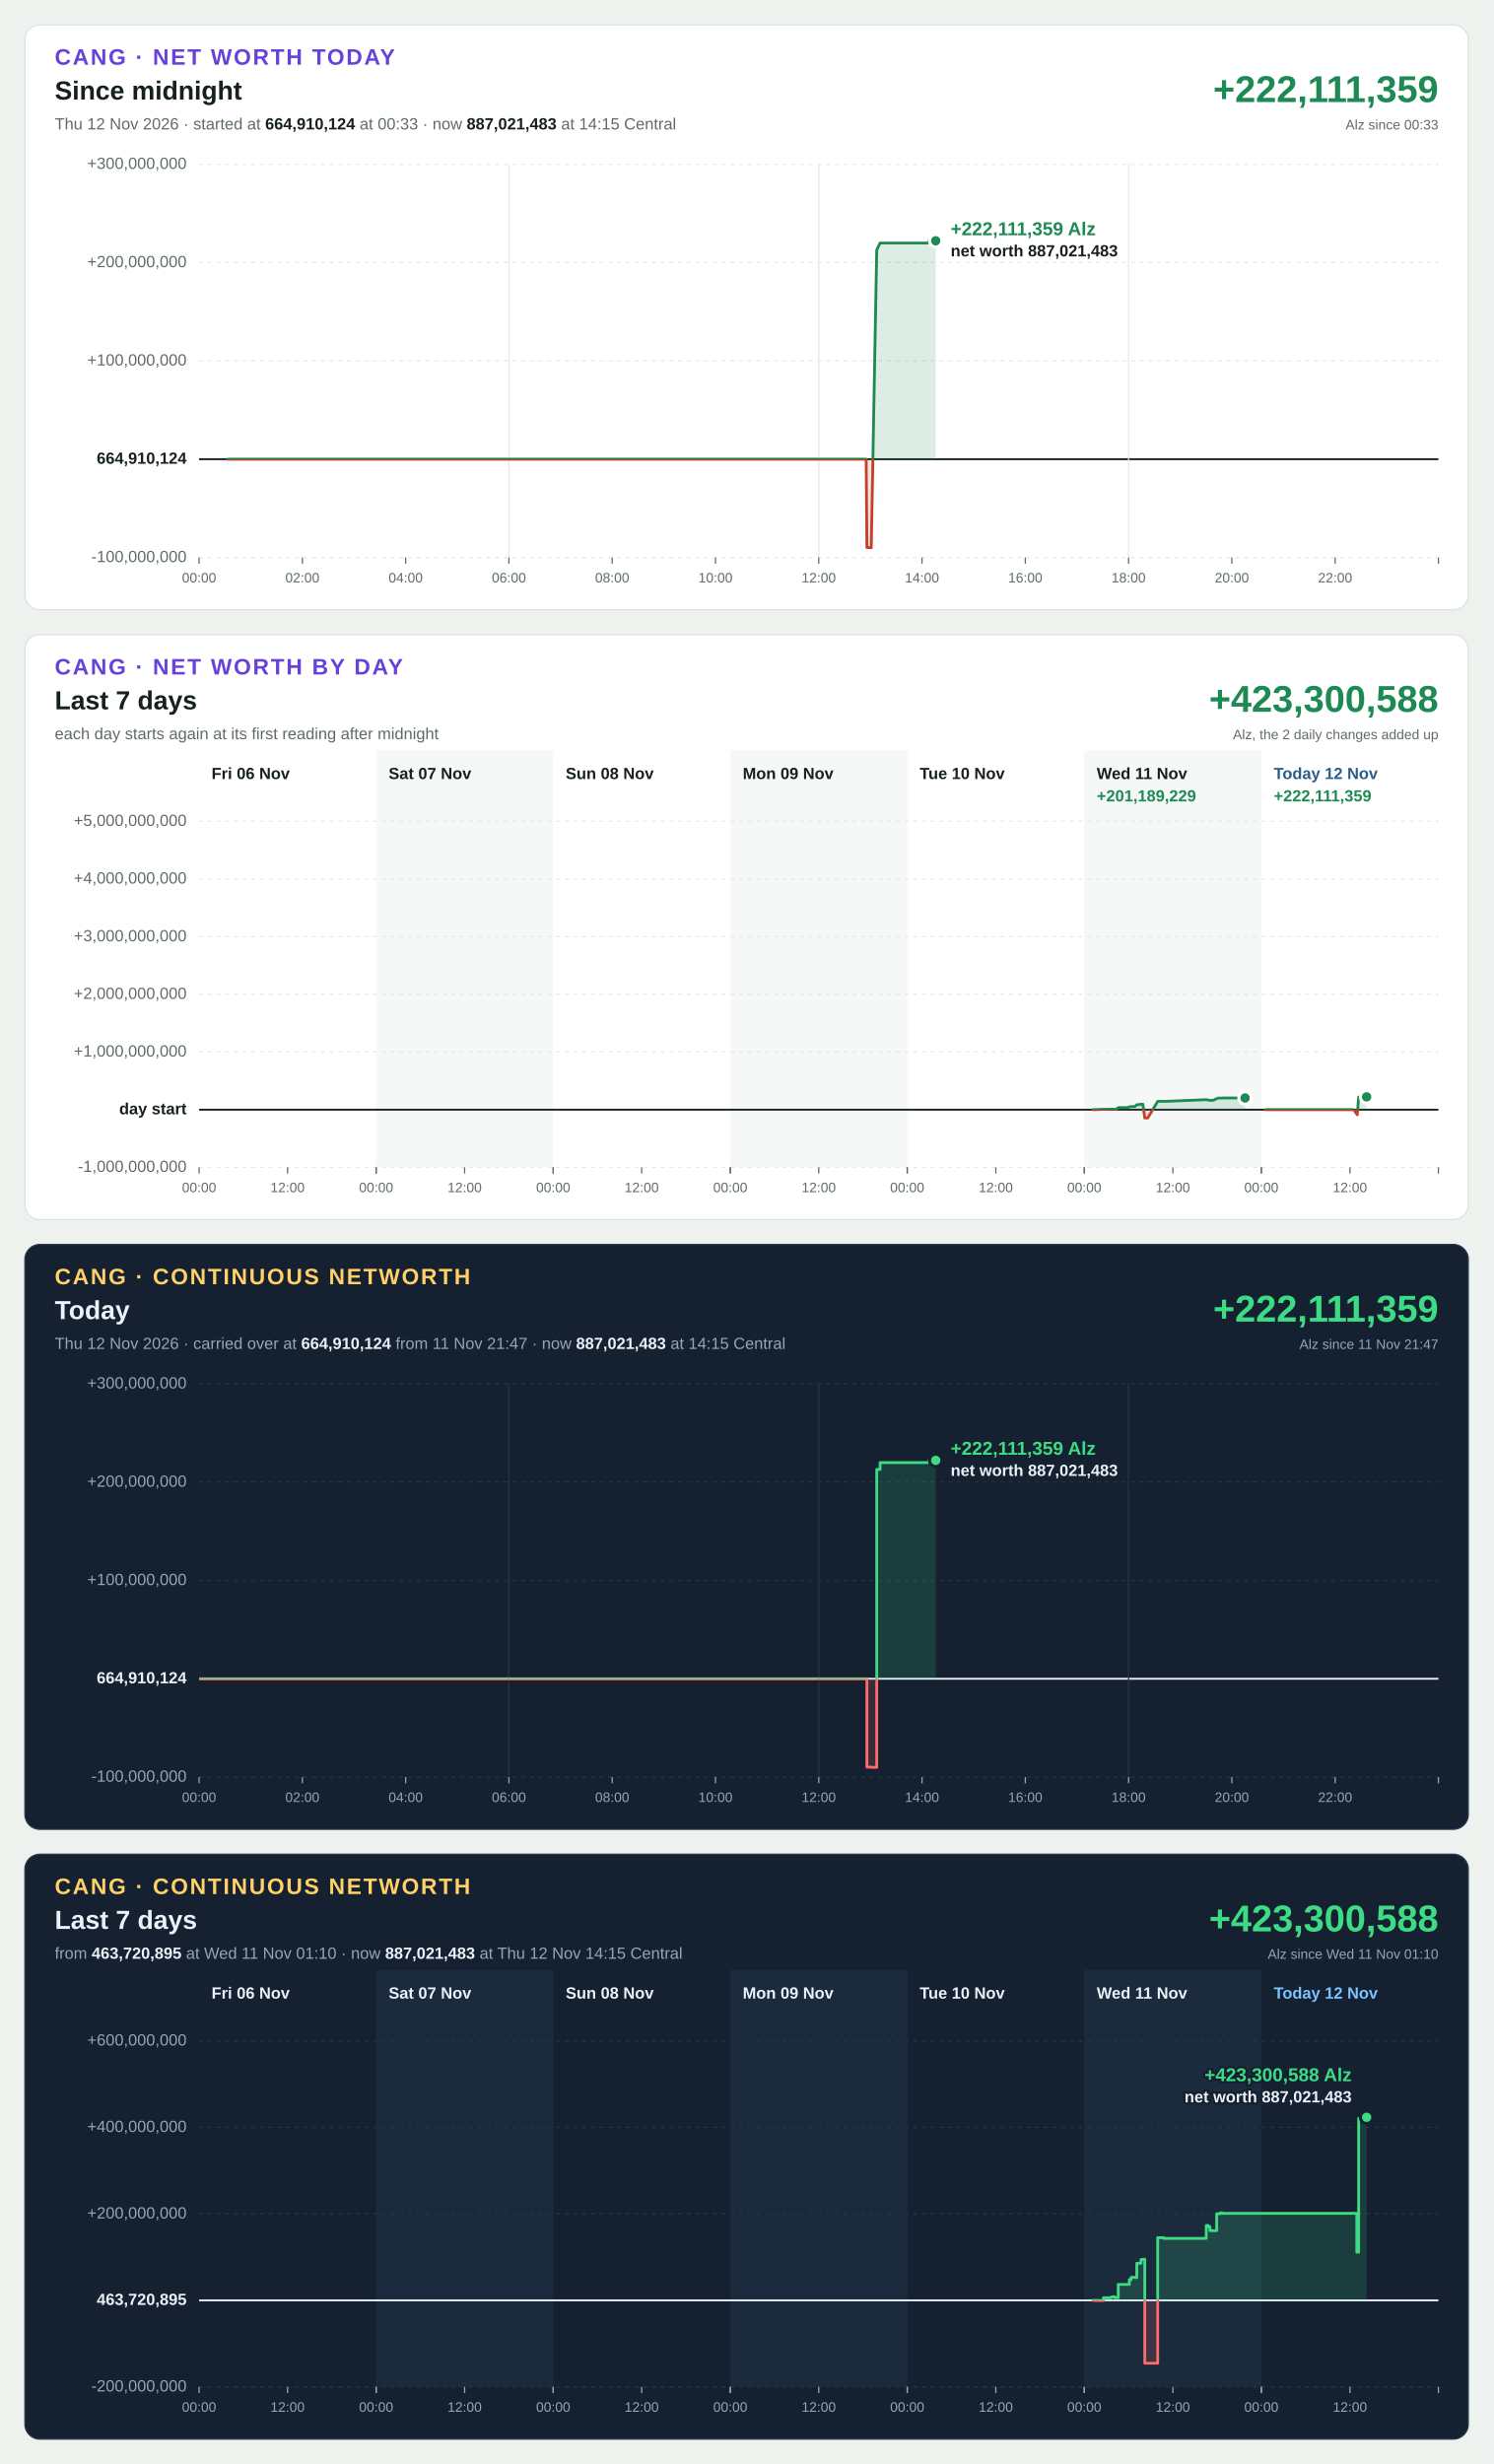
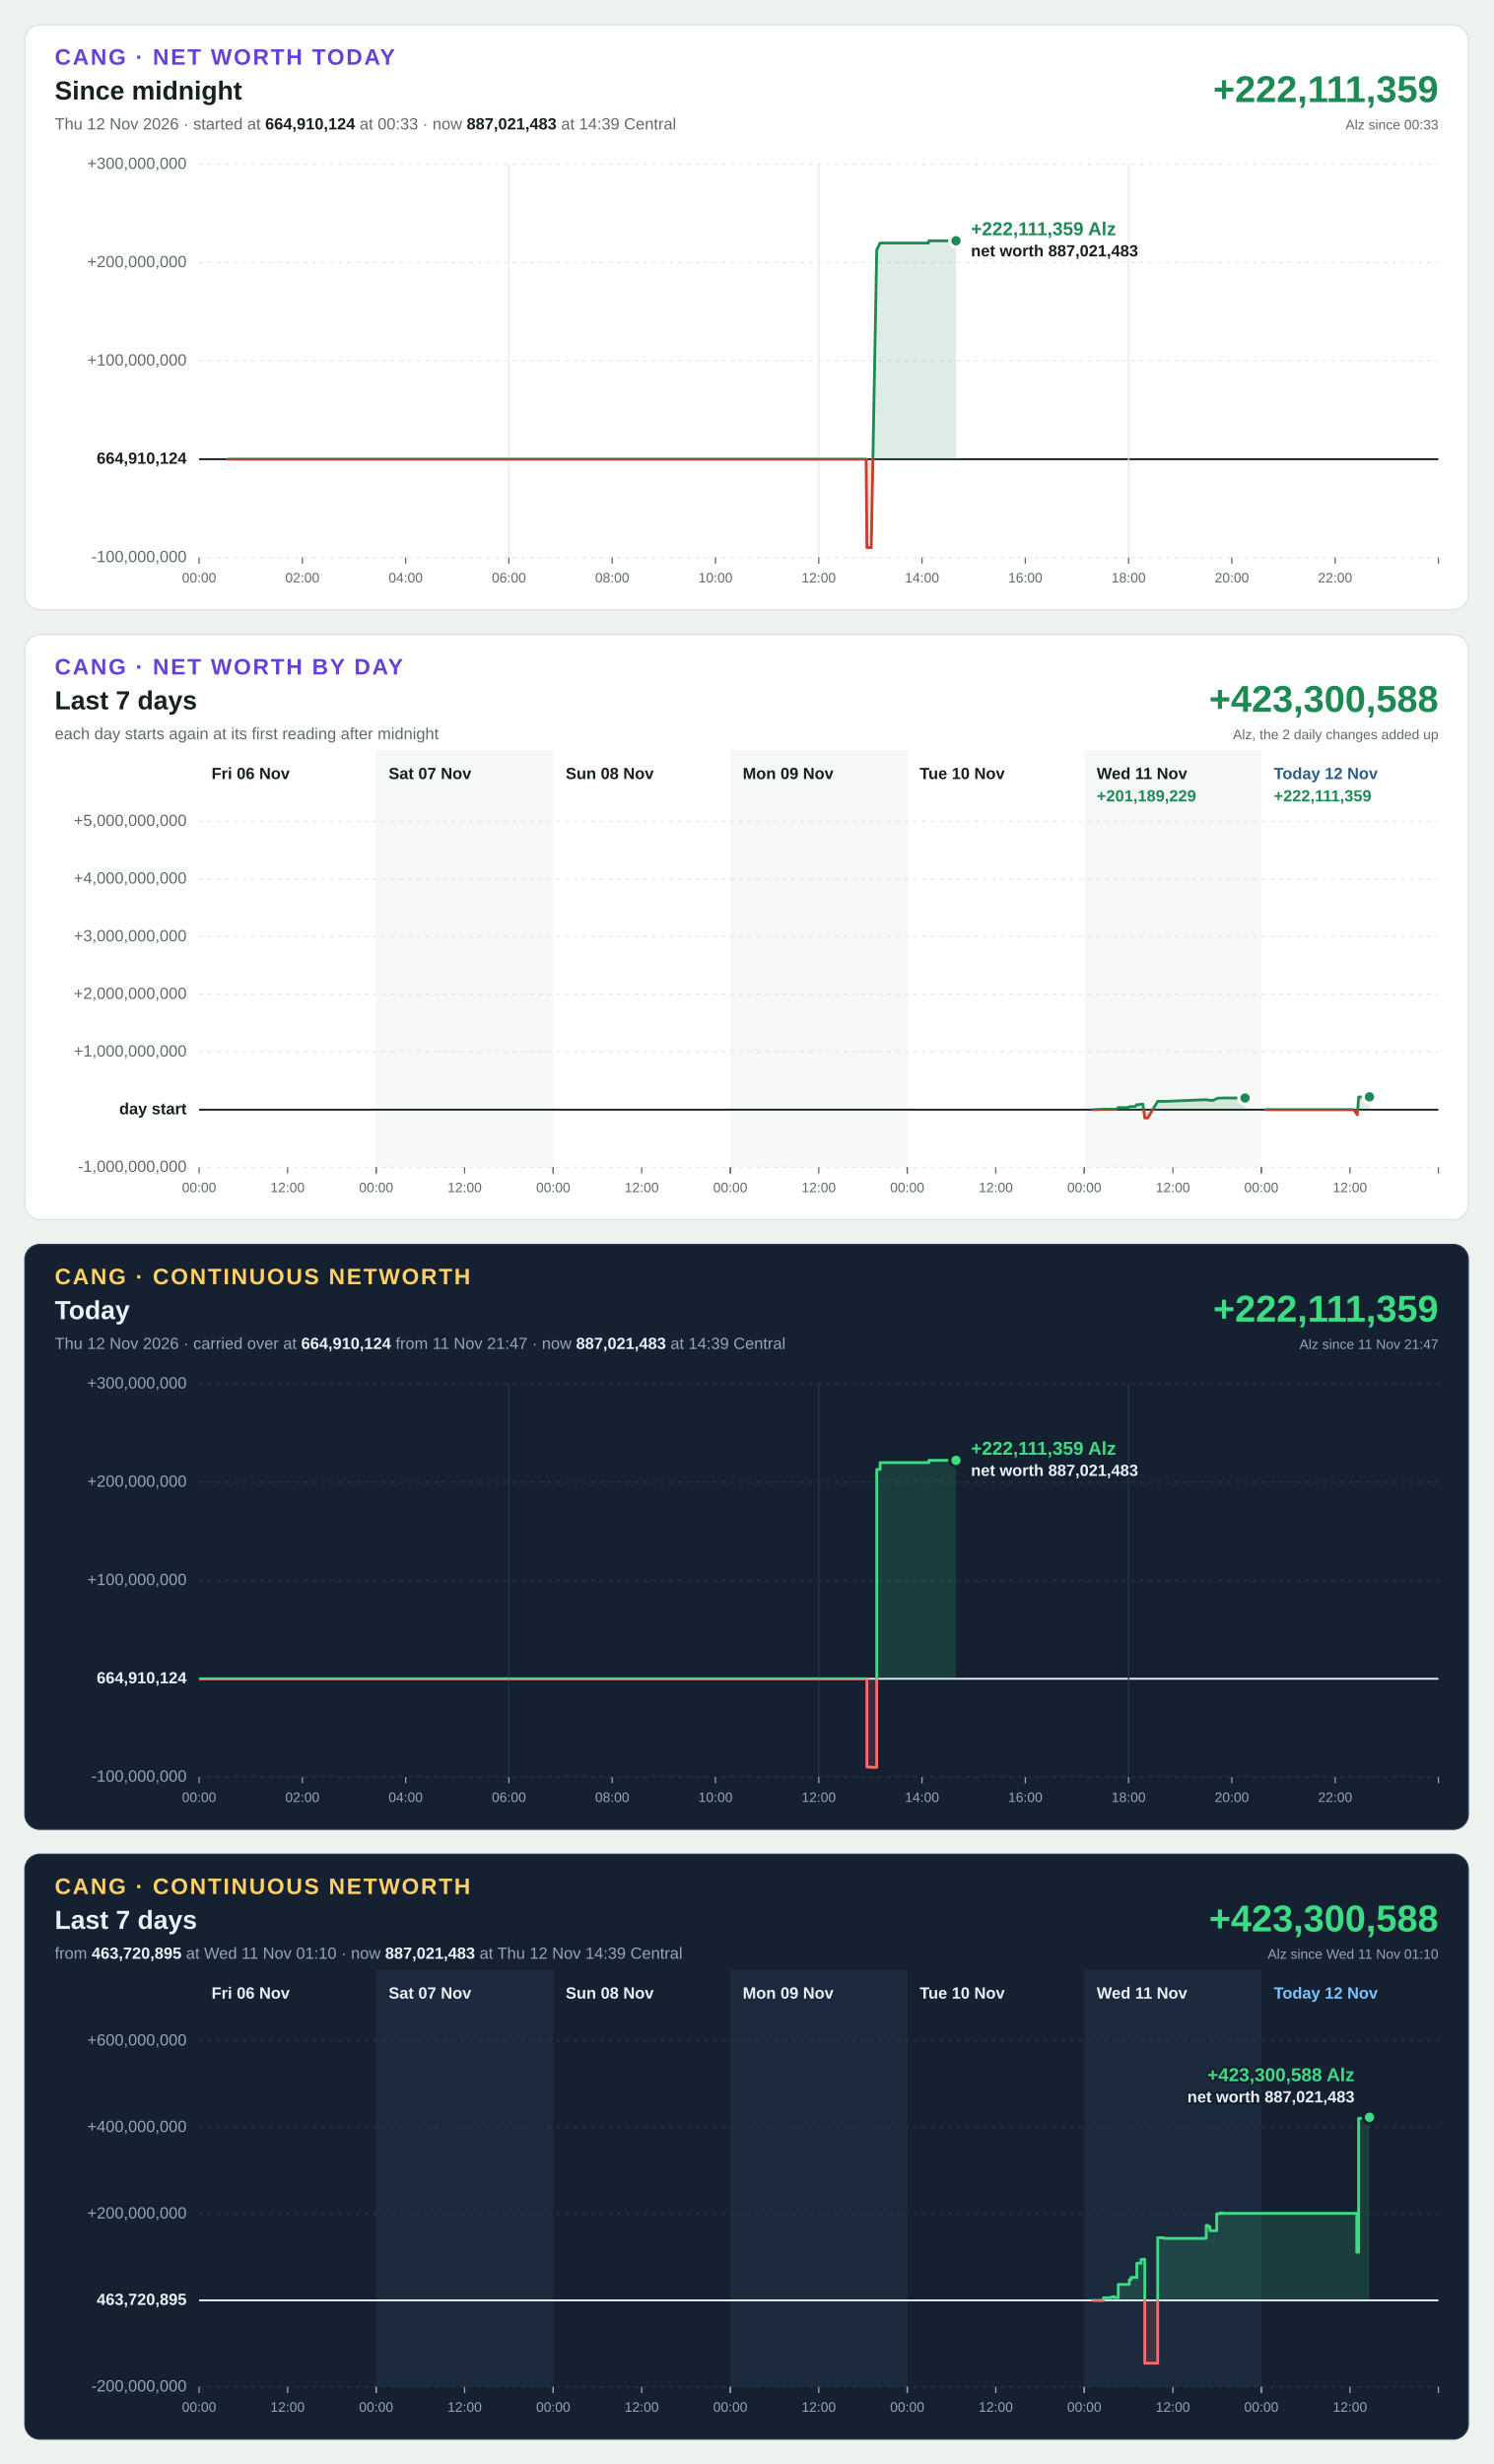
<svg xmlns="http://www.w3.org/2000/svg" width="1200" height="1980" viewBox="0 0 1200 1980" font-family="Segoe UI, Helvetica Neue, Arial, sans-serif" font-size="13" style="font-variant-numeric: tabular-nums">
  <rect width="1200" height="1980" fill="#eef2ef" />
  <g transform="translate(20,20)">
    <rect width="1160" height="470" rx="12" fill="#ffffff" stroke="#dbe3de" />
    <text x="24" y="32" font-size="18" font-weight="700" letter-spacing="1.4" fill="#6741d9">CANG · NET WORTH TODAY</text>
    <text x="24" y="60" font-size="21" font-weight="700" fill="#16211b">Since midnight</text>
-     <text x="24" y="84" fill="#5f6b65">Thu 12 Nov 2026 · started at <tspan font-weight="700" fill="#16211b">664,910,124</tspan> at 00:33 · now <tspan font-weight="700" fill="#16211b">887,021,483</tspan> at 14:15 Central</text>
+     <text x="24" y="84" fill="#5f6b65">Thu 12 Nov 2026 · started at <tspan font-weight="700" fill="#16211b">664,910,124</tspan> at 00:33 · now <tspan font-weight="700" fill="#16211b">887,021,483</tspan> at 14:39 Central</text>
    <text x="1136" y="62" font-size="30" font-weight="700" text-anchor="end" fill="#1d8a53">+222,111,359</text>
    <text x="1136" y="84" font-size="11" text-anchor="end" fill="#5f6b65">Alz since 00:33</text>
    <line x1="140" x2="1136" y1="428.0" y2="428.0" stroke="#e3e9e5" stroke-width="1" stroke-dasharray="3 4" />
    <text x="130" y="428.0" text-anchor="end" dominant-baseline="middle" font-weight="400" fill="#5f6b65">-100,000,000</text>
    <line x1="140" x2="1136" y1="349.0" y2="349.0" stroke="#16211b" stroke-width="1.5" />
    <text x="130" y="349.0" text-anchor="end" dominant-baseline="middle" font-weight="700" fill="#16211b">664,910,124</text>
    <line x1="140" x2="1136" y1="270.0" y2="270.0" stroke="#e3e9e5" stroke-width="1" stroke-dasharray="3 4" />
    <text x="130" y="270.0" text-anchor="end" dominant-baseline="middle" font-weight="400" fill="#5f6b65">+100,000,000</text>
    <line x1="140" x2="1136" y1="191.0" y2="191.0" stroke="#e3e9e5" stroke-width="1" stroke-dasharray="3 4" />
    <text x="130" y="191.0" text-anchor="end" dominant-baseline="middle" font-weight="400" fill="#5f6b65">+200,000,000</text>
    <line x1="140" x2="1136" y1="112.0" y2="112.0" stroke="#e3e9e5" stroke-width="1" stroke-dasharray="3 4" />
    <text x="130" y="112.0" text-anchor="end" dominant-baseline="middle" font-weight="400" fill="#5f6b65">+300,000,000</text>
    <line x1="140.0" x2="140.0" y1="428" y2="433" stroke="#5f6b65" stroke-width="1" />
    <text x="140.0" y="448" font-size="11" text-anchor="middle" fill="#5f6b65">00:00</text>
    <line x1="223.0" x2="223.0" y1="428" y2="433" stroke="#5f6b65" stroke-width="1" />
    <text x="223.0" y="448" font-size="11" text-anchor="middle" fill="#5f6b65">02:00</text>
    <line x1="306.0" x2="306.0" y1="428" y2="433" stroke="#5f6b65" stroke-width="1" />
    <text x="306.0" y="448" font-size="11" text-anchor="middle" fill="#5f6b65">04:00</text>
    <line x1="389.0" x2="389.0" y1="112" y2="428" stroke="#e3e9e5" stroke-width="1" />
    <line x1="389.0" x2="389.0" y1="428" y2="433" stroke="#5f6b65" stroke-width="1" />
    <text x="389.0" y="448" font-size="11" text-anchor="middle" fill="#5f6b65">06:00</text>
    <line x1="472.0" x2="472.0" y1="428" y2="433" stroke="#5f6b65" stroke-width="1" />
    <text x="472.0" y="448" font-size="11" text-anchor="middle" fill="#5f6b65">08:00</text>
    <line x1="555.0" x2="555.0" y1="428" y2="433" stroke="#5f6b65" stroke-width="1" />
    <text x="555.0" y="448" font-size="11" text-anchor="middle" fill="#5f6b65">10:00</text>
    <line x1="638.0" x2="638.0" y1="112" y2="428" stroke="#e3e9e5" stroke-width="1" />
    <line x1="638.0" x2="638.0" y1="428" y2="433" stroke="#5f6b65" stroke-width="1" />
    <text x="638.0" y="448" font-size="11" text-anchor="middle" fill="#5f6b65">12:00</text>
    <line x1="721.0" x2="721.0" y1="428" y2="433" stroke="#5f6b65" stroke-width="1" />
    <text x="721.0" y="448" font-size="11" text-anchor="middle" fill="#5f6b65">14:00</text>
    <line x1="804.0" x2="804.0" y1="428" y2="433" stroke="#5f6b65" stroke-width="1" />
    <text x="804.0" y="448" font-size="11" text-anchor="middle" fill="#5f6b65">16:00</text>
    <line x1="887.0" x2="887.0" y1="112" y2="428" stroke="#e3e9e5" stroke-width="1" />
    <line x1="887.0" x2="887.0" y1="428" y2="433" stroke="#5f6b65" stroke-width="1" />
    <text x="887.0" y="448" font-size="11" text-anchor="middle" fill="#5f6b65">18:00</text>
    <line x1="970.0" x2="970.0" y1="428" y2="433" stroke="#5f6b65" stroke-width="1" />
    <text x="970.0" y="448" font-size="11" text-anchor="middle" fill="#5f6b65">20:00</text>
    <line x1="1053.0" x2="1053.0" y1="428" y2="433" stroke="#5f6b65" stroke-width="1" />
    <text x="1053.0" y="448" font-size="11" text-anchor="middle" fill="#5f6b65">22:00</text>
    <line x1="1136.0" x2="1136.0" y1="428" y2="433" stroke="#5f6b65" stroke-width="1" />
    <defs>
-       <path id="shape-today" d="M163.1 349.0L163.1 349.0L163.7 349.0L187.1 349.0L187.4 349.0L195.3 349.0L508.9 349.0L509.2 349.0L572.1 349.0L572.4 349.0L588.5 349.0L588.8 349.0L613.0 349.0L629.7 349.0L630.0 349.0L658.8 349.0L659.1 349.0L676.1 349.0L676.7 420.0L679.9 420.0L680.2 420.2L684.6 180.8L687.3 175.3L702.6 175.3L705.1 175.3L707.6 175.3L726.2 175.3L726.5 173.5L729.2 173.5L732.0 173.5L732.0 349.0Z" />
-       <path id="line-today" d="M163.1 349.0L163.7 349.0L187.1 349.0L187.4 349.0L195.3 349.0L508.9 349.0L509.2 349.0L572.1 349.0L572.4 349.0L588.5 349.0L588.8 349.0L613.0 349.0L629.7 349.0L630.0 349.0L658.8 349.0L659.1 349.0L676.1 349.0L676.7 420.0L679.9 420.0L680.2 420.2L684.6 180.8L687.3 175.3L702.6 175.3L705.1 175.3L707.6 175.3L726.2 175.3L726.5 173.5L729.2 173.5L732.0 173.5" />
+       <path id="shape-today" d="M163.1 349.0L163.1 349.0L163.7 349.0L187.1 349.0L187.4 349.0L195.3 349.0L508.9 349.0L509.2 349.0L572.1 349.0L572.4 349.0L588.5 349.0L588.8 349.0L613.0 349.0L629.7 349.0L630.0 349.0L658.8 349.0L659.1 349.0L676.1 349.0L676.7 420.0L679.9 420.0L680.2 420.2L684.6 180.8L687.3 175.3L702.6 175.3L705.1 175.3L707.6 175.3L726.2 175.3L726.5 173.5L729.2 173.5L732.0 173.5L748.3 173.5L748.3 349.0Z" />
+       <path id="line-today" d="M163.1 349.0L163.7 349.0L187.1 349.0L187.4 349.0L195.3 349.0L508.9 349.0L509.2 349.0L572.1 349.0L572.4 349.0L588.5 349.0L588.8 349.0L613.0 349.0L629.7 349.0L630.0 349.0L658.8 349.0L659.1 349.0L676.1 349.0L676.7 420.0L679.9 420.0L680.2 420.2L684.6 180.8L687.3 175.3L702.6 175.3L705.1 175.3L707.6 175.3L726.2 175.3L726.5 173.5L729.2 173.5L732.0 173.5L748.3 173.5" />
      <clipPath id="up-today">
        <rect x="140" y="112" width="996" height="237.0" />
      </clipPath>
      <clipPath id="down-today">
        <rect x="140" y="349.0" width="996" height="79.0" />
      </clipPath>
    </defs>
    <use href="#shape-today" fill="#1d8a53" fill-opacity="0.15" clip-path="url(#up-today)" />
    <use href="#line-today" fill="none" stroke="#1d8a53" stroke-width="2.25" stroke-linejoin="round" stroke-linecap="round" clip-path="url(#up-today)" />
    <use href="#shape-today" fill="#c4402b" fill-opacity="0.15" clip-path="url(#down-today)" />
    <use href="#line-today" fill="none" stroke="#c4402b" stroke-width="2.25" stroke-linejoin="round" stroke-linecap="round" clip-path="url(#down-today)" />
-     <circle cx="732.0" cy="173.5" r="5" fill="#1d8a53" stroke="#ffffff" stroke-width="2.5" />
-     <text x="744.0" y="169.0" text-anchor="start" font-size="15" font-weight="700" fill="#1d8a53" stroke="#ffffff" stroke-width="4" stroke-linejoin="round" paint-order="stroke">+222,111,359 Alz</text>
-     <text x="744.0" y="186.0" text-anchor="start" font-size="13" font-weight="600" fill="#16211b" stroke="#ffffff" stroke-width="4" stroke-linejoin="round" paint-order="stroke">net worth 887,021,483</text>
+     <circle cx="748.3" cy="173.5" r="5" fill="#1d8a53" stroke="#ffffff" stroke-width="2.5" />
+     <text x="760.3" y="169.0" text-anchor="start" font-size="15" font-weight="700" fill="#1d8a53" stroke="#ffffff" stroke-width="4" stroke-linejoin="round" paint-order="stroke">+222,111,359 Alz</text>
+     <text x="760.3" y="186.0" text-anchor="start" font-size="13" font-weight="600" fill="#16211b" stroke="#ffffff" stroke-width="4" stroke-linejoin="round" paint-order="stroke">net worth 887,021,483</text>
  </g>
  <g transform="translate(20,510)">
    <rect width="1160" height="470" rx="12" fill="#ffffff" stroke="#dbe3de" />
    <text x="24" y="32" font-size="18" font-weight="700" letter-spacing="1.4" fill="#6741d9">CANG · NET WORTH BY DAY</text>
    <text x="24" y="60" font-size="21" font-weight="700" fill="#16211b">Last 7 days</text>
    <text x="24" y="84" fill="#5f6b65">each day starts again at its first reading after midnight</text>
    <text x="1136" y="62" font-size="30" font-weight="700" text-anchor="end" fill="#1d8a53">+423,300,588</text>
    <text x="1136" y="84" font-size="11" text-anchor="end" fill="#5f6b65">Alz, the 2 daily changes added up</text>
    <rect x="282.3" y="93" width="142.3" height="335" fill="#f5f8f6" />
    <rect x="566.9" y="93" width="142.3" height="335" fill="#f5f8f6" />
    <rect x="851.4" y="93" width="142.3" height="335" fill="#f5f8f6" />
    <line x1="140" x2="1136" y1="428.0" y2="428.0" stroke="#e3e9e5" stroke-width="1" stroke-dasharray="3 4" />
    <text x="130" y="428.0" text-anchor="end" dominant-baseline="middle" font-weight="400" fill="#5f6b65">-1,000,000,000</text>
    <line x1="140" x2="1136" y1="381.7" y2="381.7" stroke="#16211b" stroke-width="1.5" />
    <text x="130" y="381.7" text-anchor="end" dominant-baseline="middle" font-weight="700" fill="#16211b">day start</text>
    <line x1="140" x2="1136" y1="335.3" y2="335.3" stroke="#e3e9e5" stroke-width="1" stroke-dasharray="3 4" />
    <text x="130" y="335.3" text-anchor="end" dominant-baseline="middle" font-weight="400" fill="#5f6b65">+1,000,000,000</text>
    <line x1="140" x2="1136" y1="289.0" y2="289.0" stroke="#e3e9e5" stroke-width="1" stroke-dasharray="3 4" />
    <text x="130" y="289.0" text-anchor="end" dominant-baseline="middle" font-weight="400" fill="#5f6b65">+2,000,000,000</text>
    <line x1="140" x2="1136" y1="242.7" y2="242.7" stroke="#e3e9e5" stroke-width="1" stroke-dasharray="3 4" />
    <text x="130" y="242.7" text-anchor="end" dominant-baseline="middle" font-weight="400" fill="#5f6b65">+3,000,000,000</text>
    <line x1="140" x2="1136" y1="196.3" y2="196.3" stroke="#e3e9e5" stroke-width="1" stroke-dasharray="3 4" />
    <text x="130" y="196.3" text-anchor="end" dominant-baseline="middle" font-weight="400" fill="#5f6b65">+4,000,000,000</text>
    <line x1="140" x2="1136" y1="150.0" y2="150.0" stroke="#e3e9e5" stroke-width="1" stroke-dasharray="3 4" />
    <text x="130" y="150.0" text-anchor="end" dominant-baseline="middle" font-weight="400" fill="#5f6b65">+5,000,000,000</text>
    <text x="150.0" y="116" font-weight="700" fill="#16211b">Fri 06 Nov</text>
    <line x1="140.0" x2="140.0" y1="428" y2="433" stroke="#5f6b65" stroke-width="1" />
    <text x="140.0" y="448" font-size="11" text-anchor="middle" fill="#5f6b65">00:00</text>
    <line x1="211.1" x2="211.1" y1="428" y2="433" stroke="#5f6b65" stroke-width="1" />
    <text x="211.1" y="448" font-size="11" text-anchor="middle" fill="#5f6b65">12:00</text>
    <line x1="282.3" x2="282.3" y1="428" y2="433" stroke="#5f6b65" stroke-width="1" />
    <text x="292.3" y="116" font-weight="700" fill="#16211b">Sat 07 Nov</text>
    <line x1="282.3" x2="282.3" y1="428" y2="433" stroke="#5f6b65" stroke-width="1" />
    <text x="282.3" y="448" font-size="11" text-anchor="middle" fill="#5f6b65">00:00</text>
    <line x1="353.4" x2="353.4" y1="428" y2="433" stroke="#5f6b65" stroke-width="1" />
    <text x="353.4" y="448" font-size="11" text-anchor="middle" fill="#5f6b65">12:00</text>
    <line x1="424.6" x2="424.6" y1="428" y2="433" stroke="#5f6b65" stroke-width="1" />
    <text x="434.6" y="116" font-weight="700" fill="#16211b">Sun 08 Nov</text>
    <line x1="424.6" x2="424.6" y1="428" y2="433" stroke="#5f6b65" stroke-width="1" />
    <text x="424.6" y="448" font-size="11" text-anchor="middle" fill="#5f6b65">00:00</text>
    <line x1="495.7" x2="495.7" y1="428" y2="433" stroke="#5f6b65" stroke-width="1" />
    <text x="495.7" y="448" font-size="11" text-anchor="middle" fill="#5f6b65">12:00</text>
    <line x1="566.9" x2="566.9" y1="428" y2="433" stroke="#5f6b65" stroke-width="1" />
    <text x="576.9" y="116" font-weight="700" fill="#16211b">Mon 09 Nov</text>
    <line x1="566.9" x2="566.9" y1="428" y2="433" stroke="#5f6b65" stroke-width="1" />
    <text x="566.9" y="448" font-size="11" text-anchor="middle" fill="#5f6b65">00:00</text>
    <line x1="638.0" x2="638.0" y1="428" y2="433" stroke="#5f6b65" stroke-width="1" />
    <text x="638.0" y="448" font-size="11" text-anchor="middle" fill="#5f6b65">12:00</text>
    <line x1="709.1" x2="709.1" y1="428" y2="433" stroke="#5f6b65" stroke-width="1" />
    <text x="719.1" y="116" font-weight="700" fill="#16211b">Tue 10 Nov</text>
    <line x1="709.1" x2="709.1" y1="428" y2="433" stroke="#5f6b65" stroke-width="1" />
    <text x="709.1" y="448" font-size="11" text-anchor="middle" fill="#5f6b65">00:00</text>
    <line x1="780.3" x2="780.3" y1="428" y2="433" stroke="#5f6b65" stroke-width="1" />
    <text x="780.3" y="448" font-size="11" text-anchor="middle" fill="#5f6b65">12:00</text>
    <line x1="851.4" x2="851.4" y1="428" y2="433" stroke="#5f6b65" stroke-width="1" />
    <text x="861.4" y="116" font-weight="700" fill="#16211b">Wed 11 Nov</text>
    <line x1="851.4" x2="851.4" y1="428" y2="433" stroke="#5f6b65" stroke-width="1" />
    <text x="851.4" y="448" font-size="11" text-anchor="middle" fill="#5f6b65">00:00</text>
    <line x1="922.6" x2="922.6" y1="428" y2="433" stroke="#5f6b65" stroke-width="1" />
    <text x="922.6" y="448" font-size="11" text-anchor="middle" fill="#5f6b65">12:00</text>
    <line x1="993.7" x2="993.7" y1="428" y2="433" stroke="#5f6b65" stroke-width="1" />
    <text x="861.4" y="134" font-weight="700" fill="#1d8a53">+201,189,229</text>
    <defs>
      <path id="shape-day5" d="M858.4 381.7L858.4 381.7L859.9 381.7L866.8 381.4L868.3 381.4L869.8 381.4L871.3 381.4L872.8 381.3L874.2 381.3L875.7 381.4L877.2 381.4L878.7 380.0L880.2 380.0L881.7 380.0L883.2 380.0L884.7 380.0L886.2 380.0L887.6 379.4L889.1 379.2L890.6 379.2L892.1 379.2L893.6 377.7L895.1 377.7L897.0 377.3L898.5 377.3L900.0 388.4L902.4 388.4L910.4 375.0L911.9 375.0L913.4 375.0L915.4 375.0L916.9 375.0L948.8 373.7L950.3 373.8L951.8 374.1L953.3 374.2L954.8 374.2L958.8 372.4L959.8 372.4L961.2 372.4L962.2 372.4L963.2 372.3L964.7 372.3L965.7 372.3L966.7 372.3L972.8 372.3L980.6 372.3L980.6 381.7Z" />
      <path id="line-day5" d="M858.4 381.7L859.9 381.7L866.8 381.4L868.3 381.4L869.8 381.4L871.3 381.4L872.8 381.3L874.2 381.3L875.7 381.4L877.2 381.4L878.7 380.0L880.2 380.0L881.7 380.0L883.2 380.0L884.7 380.0L886.2 380.0L887.6 379.4L889.1 379.2L890.6 379.2L892.1 379.2L893.6 377.7L895.1 377.7L897.0 377.3L898.5 377.3L900.0 388.4L902.4 388.4L910.4 375.0L911.9 375.0L913.4 375.0L915.4 375.0L916.9 375.0L948.8 373.7L950.3 373.8L951.8 374.1L953.3 374.2L954.8 374.2L958.8 372.4L959.8 372.4L961.2 372.4L962.2 372.4L963.2 372.3L964.7 372.3L965.7 372.3L966.7 372.3L972.8 372.3L980.6 372.3" />
      <clipPath id="up-day5">
        <rect x="140" y="150" width="996" height="231.7" />
      </clipPath>
      <clipPath id="down-day5">
        <rect x="140" y="381.7" width="996" height="46.3" />
      </clipPath>
    </defs>
    <use href="#shape-day5" fill="#1d8a53" fill-opacity="0.15" clip-path="url(#up-day5)" />
    <use href="#line-day5" fill="none" stroke="#1d8a53" stroke-width="2.25" stroke-linejoin="round" stroke-linecap="round" clip-path="url(#up-day5)" />
    <use href="#shape-day5" fill="#c4402b" fill-opacity="0.15" clip-path="url(#down-day5)" />
    <use href="#line-day5" fill="none" stroke="#c4402b" stroke-width="2.25" stroke-linejoin="round" stroke-linecap="round" clip-path="url(#down-day5)" />
    <circle cx="980.6" cy="372.3" r="5" fill="#1d8a53" stroke="#ffffff" stroke-width="2.5" />
    <text x="1003.7" y="116" font-weight="700" fill="#2b5d87">Today 12 Nov</text>
    <line x1="993.7" x2="993.7" y1="428" y2="433" stroke="#5f6b65" stroke-width="1" />
    <text x="993.7" y="448" font-size="11" text-anchor="middle" fill="#5f6b65">00:00</text>
    <line x1="1064.9" x2="1064.9" y1="428" y2="433" stroke="#5f6b65" stroke-width="1" />
    <text x="1064.9" y="448" font-size="11" text-anchor="middle" fill="#5f6b65">12:00</text>
    <line x1="1136.0" x2="1136.0" y1="428" y2="433" stroke="#5f6b65" stroke-width="1" />
    <text x="1003.7" y="134" font-weight="700" fill="#1d8a53">+222,111,359</text>
    <defs>
-       <path id="shape-day6" d="M997.0 381.7L997.0 381.7L1000.5 381.7L1046.5 381.7L1057.8 381.7L1063.7 381.7L1067.9 381.7L1070.8 385.8L1071.9 371.5L1074.8 371.5L1077.9 371.4L1078.3 371.4L1078.3 381.7Z" />
-       <path id="line-day6" d="M997.0 381.7L1000.5 381.7L1046.5 381.7L1057.8 381.7L1063.7 381.7L1067.9 381.7L1070.8 385.8L1071.9 371.5L1074.8 371.5L1077.9 371.4L1078.3 371.4" />
+       <path id="shape-day6" d="M997.0 381.7L997.0 381.7L1000.5 381.7L1046.5 381.7L1057.8 381.7L1063.7 381.7L1067.9 381.7L1070.8 385.8L1071.9 371.5L1074.8 371.5L1077.9 371.4L1080.6 371.4L1080.6 381.7Z" />
+       <path id="line-day6" d="M997.0 381.7L1000.5 381.7L1046.5 381.7L1057.8 381.7L1063.7 381.7L1067.9 381.7L1070.8 385.8L1071.9 371.5L1074.8 371.5L1077.9 371.4L1080.6 371.4" />
      <clipPath id="up-day6">
        <rect x="140" y="150" width="996" height="231.7" />
      </clipPath>
      <clipPath id="down-day6">
        <rect x="140" y="381.7" width="996" height="46.3" />
      </clipPath>
    </defs>
    <use href="#shape-day6" fill="#1d8a53" fill-opacity="0.15" clip-path="url(#up-day6)" />
    <use href="#line-day6" fill="none" stroke="#1d8a53" stroke-width="2.25" stroke-linejoin="round" stroke-linecap="round" clip-path="url(#up-day6)" />
    <use href="#shape-day6" fill="#c4402b" fill-opacity="0.15" clip-path="url(#down-day6)" />
    <use href="#line-day6" fill="none" stroke="#c4402b" stroke-width="2.25" stroke-linejoin="round" stroke-linecap="round" clip-path="url(#down-day6)" />
-     <circle cx="1078.3" cy="371.4" r="5" fill="#1d8a53" stroke="#ffffff" stroke-width="2.5" />
+     <circle cx="1080.6" cy="371.4" r="5" fill="#1d8a53" stroke="#ffffff" stroke-width="2.5" />
  </g>
  <g transform="translate(20,1000)">
    <rect width="1160" height="470" rx="12" fill="#152131" stroke="#24364a" />
    <text x="24" y="32" font-size="18" font-weight="700" letter-spacing="1.4" fill="#ffd166">CANG · CONTINUOUS NETWORTH</text>
    <text x="24" y="60" font-size="21" font-weight="700" fill="#eaf1f8">Today</text>
-     <text x="24" y="84" fill="#93a6ba">Thu 12 Nov 2026 · carried over at <tspan font-weight="700" fill="#eaf1f8">664,910,124</tspan> from 11 Nov 21:47 · now <tspan font-weight="700" fill="#eaf1f8">887,021,483</tspan> at 14:15 Central</text>
+     <text x="24" y="84" fill="#93a6ba">Thu 12 Nov 2026 · carried over at <tspan font-weight="700" fill="#eaf1f8">664,910,124</tspan> from 11 Nov 21:47 · now <tspan font-weight="700" fill="#eaf1f8">887,021,483</tspan> at 14:39 Central</text>
    <text x="1136" y="62" font-size="30" font-weight="700" text-anchor="end" fill="#3ddc84">+222,111,359</text>
    <text x="1136" y="84" font-size="11" text-anchor="end" fill="#93a6ba">Alz since 11 Nov 21:47</text>
    <line x1="140" x2="1136" y1="428.0" y2="428.0" stroke="#243548" stroke-width="1" stroke-dasharray="3 4" />
    <text x="130" y="428.0" text-anchor="end" dominant-baseline="middle" font-weight="400" fill="#93a6ba">-100,000,000</text>
    <line x1="140" x2="1136" y1="349.0" y2="349.0" stroke="#eaf1f8" stroke-width="1.5" />
    <text x="130" y="349.0" text-anchor="end" dominant-baseline="middle" font-weight="700" fill="#eaf1f8">664,910,124</text>
    <line x1="140" x2="1136" y1="270.0" y2="270.0" stroke="#243548" stroke-width="1" stroke-dasharray="3 4" />
    <text x="130" y="270.0" text-anchor="end" dominant-baseline="middle" font-weight="400" fill="#93a6ba">+100,000,000</text>
    <line x1="140" x2="1136" y1="191.0" y2="191.0" stroke="#243548" stroke-width="1" stroke-dasharray="3 4" />
    <text x="130" y="191.0" text-anchor="end" dominant-baseline="middle" font-weight="400" fill="#93a6ba">+200,000,000</text>
    <line x1="140" x2="1136" y1="112.0" y2="112.0" stroke="#243548" stroke-width="1" stroke-dasharray="3 4" />
    <text x="130" y="112.0" text-anchor="end" dominant-baseline="middle" font-weight="400" fill="#93a6ba">+300,000,000</text>
    <line x1="140.0" x2="140.0" y1="428" y2="433" stroke="#93a6ba" stroke-width="1" />
    <text x="140.0" y="448" font-size="11" text-anchor="middle" fill="#93a6ba">00:00</text>
    <line x1="223.0" x2="223.0" y1="428" y2="433" stroke="#93a6ba" stroke-width="1" />
    <text x="223.0" y="448" font-size="11" text-anchor="middle" fill="#93a6ba">02:00</text>
    <line x1="306.0" x2="306.0" y1="428" y2="433" stroke="#93a6ba" stroke-width="1" />
    <text x="306.0" y="448" font-size="11" text-anchor="middle" fill="#93a6ba">04:00</text>
    <line x1="389.0" x2="389.0" y1="112" y2="428" stroke="#243548" stroke-width="1" />
    <line x1="389.0" x2="389.0" y1="428" y2="433" stroke="#93a6ba" stroke-width="1" />
    <text x="389.0" y="448" font-size="11" text-anchor="middle" fill="#93a6ba">06:00</text>
    <line x1="472.0" x2="472.0" y1="428" y2="433" stroke="#93a6ba" stroke-width="1" />
    <text x="472.0" y="448" font-size="11" text-anchor="middle" fill="#93a6ba">08:00</text>
    <line x1="555.0" x2="555.0" y1="428" y2="433" stroke="#93a6ba" stroke-width="1" />
    <text x="555.0" y="448" font-size="11" text-anchor="middle" fill="#93a6ba">10:00</text>
    <line x1="638.0" x2="638.0" y1="112" y2="428" stroke="#243548" stroke-width="1" />
    <line x1="638.0" x2="638.0" y1="428" y2="433" stroke="#93a6ba" stroke-width="1" />
    <text x="638.0" y="448" font-size="11" text-anchor="middle" fill="#93a6ba">12:00</text>
    <line x1="721.0" x2="721.0" y1="428" y2="433" stroke="#93a6ba" stroke-width="1" />
    <text x="721.0" y="448" font-size="11" text-anchor="middle" fill="#93a6ba">14:00</text>
    <line x1="804.0" x2="804.0" y1="428" y2="433" stroke="#93a6ba" stroke-width="1" />
    <text x="804.0" y="448" font-size="11" text-anchor="middle" fill="#93a6ba">16:00</text>
    <line x1="887.0" x2="887.0" y1="112" y2="428" stroke="#243548" stroke-width="1" />
    <line x1="887.0" x2="887.0" y1="428" y2="433" stroke="#93a6ba" stroke-width="1" />
    <text x="887.0" y="448" font-size="11" text-anchor="middle" fill="#93a6ba">18:00</text>
    <line x1="970.0" x2="970.0" y1="428" y2="433" stroke="#93a6ba" stroke-width="1" />
    <text x="970.0" y="448" font-size="11" text-anchor="middle" fill="#93a6ba">20:00</text>
    <line x1="1053.0" x2="1053.0" y1="428" y2="433" stroke="#93a6ba" stroke-width="1" />
    <text x="1053.0" y="448" font-size="11" text-anchor="middle" fill="#93a6ba">22:00</text>
    <line x1="1136.0" x2="1136.0" y1="428" y2="433" stroke="#93a6ba" stroke-width="1" />
    <defs>
-       <path id="shape-flow-today" d="M140.0 349.0L140.0 349.0L676.7 349.0L676.7 420.0L680.2 420.0L680.2 420.2L684.6 420.2L684.6 180.8L687.3 180.8L687.3 175.3L702.6 175.3L702.6 175.3L705.1 175.3L705.1 175.3L707.6 175.3L707.6 175.3L726.5 175.3L726.5 173.5L729.2 173.5L729.2 173.5L732.0 173.5L732.0 173.5L732.0 349.0Z" />
-       <path id="line-flow-today" d="M140.0 349.0L676.7 349.0L676.7 420.0L680.2 420.0L680.2 420.2L684.6 420.2L684.6 180.8L687.3 180.8L687.3 175.3L702.6 175.3L702.6 175.3L705.1 175.3L705.1 175.3L707.6 175.3L707.6 175.3L726.5 175.3L726.5 173.5L729.2 173.5L729.2 173.5L732.0 173.5L732.0 173.5" />
+       <path id="shape-flow-today" d="M140.0 349.0L140.0 349.0L676.7 349.0L676.7 420.0L680.2 420.0L680.2 420.2L684.6 420.2L684.6 180.8L687.3 180.8L687.3 175.3L702.6 175.3L702.6 175.3L705.1 175.3L705.1 175.3L707.6 175.3L707.6 175.3L726.5 175.3L726.5 173.5L729.2 173.5L729.2 173.5L732.0 173.5L732.0 173.5L748.3 173.5L748.3 173.5L748.3 349.0Z" />
+       <path id="line-flow-today" d="M140.0 349.0L676.7 349.0L676.7 420.0L680.2 420.0L680.2 420.2L684.6 420.2L684.6 180.8L687.3 180.8L687.3 175.3L702.6 175.3L702.6 175.3L705.1 175.3L705.1 175.3L707.6 175.3L707.6 175.3L726.5 175.3L726.5 173.5L729.2 173.5L729.2 173.5L732.0 173.5L732.0 173.5L748.3 173.5L748.3 173.5" />
      <clipPath id="up-flow-today">
        <rect x="140" y="112" width="996" height="237.0" />
      </clipPath>
      <clipPath id="down-flow-today">
        <rect x="140" y="349.0" width="996" height="79.0" />
      </clipPath>
    </defs>
    <use href="#shape-flow-today" fill="#3ddc84" fill-opacity="0.15" clip-path="url(#up-flow-today)" />
    <use href="#line-flow-today" fill="none" stroke="#3ddc84" stroke-width="2.25" stroke-linejoin="round" stroke-linecap="round" clip-path="url(#up-flow-today)" />
    <use href="#shape-flow-today" fill="#ff6b6b" fill-opacity="0.15" clip-path="url(#down-flow-today)" />
    <use href="#line-flow-today" fill="none" stroke="#ff6b6b" stroke-width="2.25" stroke-linejoin="round" stroke-linecap="round" clip-path="url(#down-flow-today)" />
-     <circle cx="732.0" cy="173.5" r="5" fill="#3ddc84" stroke="#152131" stroke-width="2.5" />
-     <text x="744.0" y="169.0" text-anchor="start" font-size="15" font-weight="700" fill="#3ddc84" stroke="#152131" stroke-width="4" stroke-linejoin="round" paint-order="stroke">+222,111,359 Alz</text>
-     <text x="744.0" y="186.0" text-anchor="start" font-size="13" font-weight="600" fill="#eaf1f8" stroke="#152131" stroke-width="4" stroke-linejoin="round" paint-order="stroke">net worth 887,021,483</text>
+     <circle cx="748.3" cy="173.5" r="5" fill="#3ddc84" stroke="#152131" stroke-width="2.5" />
+     <text x="760.3" y="169.0" text-anchor="start" font-size="15" font-weight="700" fill="#3ddc84" stroke="#152131" stroke-width="4" stroke-linejoin="round" paint-order="stroke">+222,111,359 Alz</text>
+     <text x="760.3" y="186.0" text-anchor="start" font-size="13" font-weight="600" fill="#eaf1f8" stroke="#152131" stroke-width="4" stroke-linejoin="round" paint-order="stroke">net worth 887,021,483</text>
  </g>
  <g transform="translate(20,1490)">
    <rect width="1160" height="470" rx="12" fill="#152131" stroke="#24364a" />
    <text x="24" y="32" font-size="18" font-weight="700" letter-spacing="1.4" fill="#ffd166">CANG · CONTINUOUS NETWORTH</text>
    <text x="24" y="60" font-size="21" font-weight="700" fill="#eaf1f8">Last 7 days</text>
-     <text x="24" y="84" fill="#93a6ba">from <tspan font-weight="700" fill="#eaf1f8">463,720,895</tspan> at Wed 11 Nov 01:10 · now <tspan font-weight="700" fill="#eaf1f8">887,021,483</tspan> at Thu 12 Nov 14:15 Central</text>
+     <text x="24" y="84" fill="#93a6ba">from <tspan font-weight="700" fill="#eaf1f8">463,720,895</tspan> at Wed 11 Nov 01:10 · now <tspan font-weight="700" fill="#eaf1f8">887,021,483</tspan> at Thu 12 Nov 14:39 Central</text>
    <text x="1136" y="62" font-size="30" font-weight="700" text-anchor="end" fill="#3ddc84">+423,300,588</text>
    <text x="1136" y="84" font-size="11" text-anchor="end" fill="#93a6ba">Alz since Wed 11 Nov 01:10</text>
    <rect x="282.3" y="93" width="142.3" height="335" fill="#1b2b3d" />
    <rect x="566.9" y="93" width="142.3" height="335" fill="#1b2b3d" />
    <rect x="851.4" y="93" width="142.3" height="335" fill="#1b2b3d" />
    <line x1="140" x2="1136" y1="428.0" y2="428.0" stroke="#243548" stroke-width="1" stroke-dasharray="3 4" />
    <text x="130" y="428.0" text-anchor="end" dominant-baseline="middle" font-weight="400" fill="#93a6ba">-200,000,000</text>
    <line x1="140" x2="1136" y1="358.5" y2="358.5" stroke="#eaf1f8" stroke-width="1.5" />
    <text x="130" y="358.5" text-anchor="end" dominant-baseline="middle" font-weight="700" fill="#eaf1f8">463,720,895</text>
    <line x1="140" x2="1136" y1="289.0" y2="289.0" stroke="#243548" stroke-width="1" stroke-dasharray="3 4" />
    <text x="130" y="289.0" text-anchor="end" dominant-baseline="middle" font-weight="400" fill="#93a6ba">+200,000,000</text>
    <line x1="140" x2="1136" y1="219.5" y2="219.5" stroke="#243548" stroke-width="1" stroke-dasharray="3 4" />
    <text x="130" y="219.5" text-anchor="end" dominant-baseline="middle" font-weight="400" fill="#93a6ba">+400,000,000</text>
    <line x1="140" x2="1136" y1="150.0" y2="150.0" stroke="#243548" stroke-width="1" stroke-dasharray="3 4" />
    <text x="130" y="150.0" text-anchor="end" dominant-baseline="middle" font-weight="400" fill="#93a6ba">+600,000,000</text>
    <text x="150.0" y="116" font-weight="700" fill="#eaf1f8">Fri 06 Nov</text>
    <line x1="140.0" x2="140.0" y1="428" y2="433" stroke="#93a6ba" stroke-width="1" />
    <text x="140.0" y="448" font-size="11" text-anchor="middle" fill="#93a6ba">00:00</text>
    <line x1="211.1" x2="211.1" y1="428" y2="433" stroke="#93a6ba" stroke-width="1" />
    <text x="211.1" y="448" font-size="11" text-anchor="middle" fill="#93a6ba">12:00</text>
    <line x1="282.3" x2="282.3" y1="428" y2="433" stroke="#93a6ba" stroke-width="1" />
    <text x="292.3" y="116" font-weight="700" fill="#eaf1f8">Sat 07 Nov</text>
    <line x1="282.3" x2="282.3" y1="428" y2="433" stroke="#93a6ba" stroke-width="1" />
    <text x="282.3" y="448" font-size="11" text-anchor="middle" fill="#93a6ba">00:00</text>
    <line x1="353.4" x2="353.4" y1="428" y2="433" stroke="#93a6ba" stroke-width="1" />
    <text x="353.4" y="448" font-size="11" text-anchor="middle" fill="#93a6ba">12:00</text>
    <line x1="424.6" x2="424.6" y1="428" y2="433" stroke="#93a6ba" stroke-width="1" />
    <text x="434.6" y="116" font-weight="700" fill="#eaf1f8">Sun 08 Nov</text>
    <line x1="424.6" x2="424.6" y1="428" y2="433" stroke="#93a6ba" stroke-width="1" />
    <text x="424.6" y="448" font-size="11" text-anchor="middle" fill="#93a6ba">00:00</text>
    <line x1="495.7" x2="495.7" y1="428" y2="433" stroke="#93a6ba" stroke-width="1" />
    <text x="495.7" y="448" font-size="11" text-anchor="middle" fill="#93a6ba">12:00</text>
    <line x1="566.9" x2="566.9" y1="428" y2="433" stroke="#93a6ba" stroke-width="1" />
    <text x="576.9" y="116" font-weight="700" fill="#eaf1f8">Mon 09 Nov</text>
    <line x1="566.9" x2="566.9" y1="428" y2="433" stroke="#93a6ba" stroke-width="1" />
    <text x="566.9" y="448" font-size="11" text-anchor="middle" fill="#93a6ba">00:00</text>
    <line x1="638.0" x2="638.0" y1="428" y2="433" stroke="#93a6ba" stroke-width="1" />
    <text x="638.0" y="448" font-size="11" text-anchor="middle" fill="#93a6ba">12:00</text>
    <line x1="709.1" x2="709.1" y1="428" y2="433" stroke="#93a6ba" stroke-width="1" />
    <text x="719.1" y="116" font-weight="700" fill="#eaf1f8">Tue 10 Nov</text>
    <line x1="709.1" x2="709.1" y1="428" y2="433" stroke="#93a6ba" stroke-width="1" />
    <text x="709.1" y="448" font-size="11" text-anchor="middle" fill="#93a6ba">00:00</text>
    <line x1="780.3" x2="780.3" y1="428" y2="433" stroke="#93a6ba" stroke-width="1" />
    <text x="780.3" y="448" font-size="11" text-anchor="middle" fill="#93a6ba">12:00</text>
    <line x1="851.4" x2="851.4" y1="428" y2="433" stroke="#93a6ba" stroke-width="1" />
    <text x="861.4" y="116" font-weight="700" fill="#eaf1f8">Wed 11 Nov</text>
    <line x1="851.4" x2="851.4" y1="428" y2="433" stroke="#93a6ba" stroke-width="1" />
    <text x="851.4" y="448" font-size="11" text-anchor="middle" fill="#93a6ba">00:00</text>
    <line x1="922.6" x2="922.6" y1="428" y2="433" stroke="#93a6ba" stroke-width="1" />
    <text x="922.6" y="448" font-size="11" text-anchor="middle" fill="#93a6ba">12:00</text>
    <line x1="993.7" x2="993.7" y1="428" y2="433" stroke="#93a6ba" stroke-width="1" />
    <text x="1003.7" y="116" font-weight="700" fill="#7cc4ff">Today 12 Nov</text>
    <line x1="993.7" x2="993.7" y1="428" y2="433" stroke="#93a6ba" stroke-width="1" />
    <text x="993.7" y="448" font-size="11" text-anchor="middle" fill="#93a6ba">00:00</text>
    <line x1="1064.9" x2="1064.9" y1="428" y2="433" stroke="#93a6ba" stroke-width="1" />
    <text x="1064.9" y="448" font-size="11" text-anchor="middle" fill="#93a6ba">12:00</text>
    <line x1="1136.0" x2="1136.0" y1="428" y2="433" stroke="#93a6ba" stroke-width="1" />
    <defs>
-       <path id="shape-flow-week" d="M858.4 358.5L858.4 358.5L859.9 358.5L859.9 358.6L866.8 358.6L866.8 356.4L868.3 356.4L868.3 356.4L869.8 356.4L869.8 356.4L871.3 356.4L871.3 356.4L872.8 356.4L872.8 355.9L874.2 355.9L874.2 355.6L875.7 355.6L875.7 356.3L877.2 356.3L877.2 356.3L878.7 356.3L878.7 345.7L880.2 345.7L880.2 345.7L881.7 345.7L881.7 345.7L883.2 345.7L883.2 345.7L884.7 345.7L884.7 345.7L886.2 345.7L886.2 345.7L887.6 345.7L887.6 341.8L889.1 341.8L889.1 340.0L890.6 340.0L890.6 340.0L892.1 340.0L892.1 340.2L893.6 340.2L893.6 328.7L895.1 328.7L895.1 328.7L897.0 328.7L897.0 325.7L898.5 325.7L898.5 325.5L900.0 325.5L900.0 409.0L902.4 409.0L902.4 409.0L910.4 409.0L910.4 308.2L911.9 308.2L911.9 308.2L913.4 308.2L913.4 308.2L915.4 308.2L915.4 308.7L916.9 308.7L916.9 308.7L949.4 308.7L949.4 298.3L950.9 298.3L950.9 299.3L952.4 299.3L952.4 302.5L957.8 302.5L957.8 288.9L959.3 288.9L959.3 288.9L960.7 288.9L960.7 288.2L962.2 288.2L962.2 288.6L963.7 288.6L963.7 288.6L964.7 288.6L964.7 288.6L966.2 288.6L966.2 288.6L1070.4 288.6L1070.4 319.8L1071.9 319.8L1071.9 212.2L1074.8 212.2L1074.8 212.2L1078.3 212.2L1078.3 211.4L1078.3 358.5Z" />
-       <path id="line-flow-week" d="M858.4 358.5L859.9 358.5L859.9 358.6L866.8 358.6L866.8 356.4L868.3 356.4L868.3 356.4L869.8 356.4L869.8 356.4L871.3 356.4L871.3 356.4L872.8 356.4L872.8 355.9L874.2 355.9L874.2 355.6L875.7 355.6L875.7 356.3L877.2 356.3L877.2 356.3L878.7 356.3L878.7 345.7L880.2 345.7L880.2 345.7L881.7 345.7L881.7 345.7L883.2 345.7L883.2 345.7L884.7 345.7L884.7 345.7L886.2 345.7L886.2 345.7L887.6 345.7L887.6 341.8L889.1 341.8L889.1 340.0L890.6 340.0L890.6 340.0L892.1 340.0L892.1 340.2L893.6 340.2L893.6 328.7L895.1 328.7L895.1 328.7L897.0 328.7L897.0 325.7L898.5 325.7L898.5 325.5L900.0 325.5L900.0 409.0L902.4 409.0L902.4 409.0L910.4 409.0L910.4 308.2L911.9 308.2L911.9 308.2L913.4 308.2L913.4 308.2L915.4 308.2L915.4 308.7L916.9 308.7L916.9 308.7L949.4 308.7L949.4 298.3L950.9 298.3L950.9 299.3L952.4 299.3L952.4 302.5L957.8 302.5L957.8 288.9L959.3 288.9L959.3 288.9L960.7 288.9L960.7 288.2L962.2 288.2L962.2 288.6L963.7 288.6L963.7 288.6L964.7 288.6L964.7 288.6L966.2 288.6L966.2 288.6L1070.4 288.6L1070.4 319.8L1071.9 319.8L1071.9 212.2L1074.8 212.2L1074.8 212.2L1078.3 212.2L1078.3 211.4" />
+       <path id="shape-flow-week" d="M858.4 358.5L858.4 358.5L859.9 358.5L859.9 358.6L866.8 358.6L866.8 356.4L868.3 356.4L868.3 356.4L869.8 356.4L869.8 356.4L871.3 356.4L871.3 356.4L872.8 356.4L872.8 355.9L874.2 355.9L874.2 355.6L875.7 355.6L875.7 356.3L877.2 356.3L877.2 356.3L878.7 356.3L878.7 345.7L880.2 345.7L880.2 345.7L881.7 345.7L881.7 345.7L883.2 345.7L883.2 345.7L884.7 345.7L884.7 345.7L886.2 345.7L886.2 345.7L887.6 345.7L887.6 341.8L889.1 341.8L889.1 340.0L890.6 340.0L890.6 340.0L892.1 340.0L892.1 340.2L893.6 340.2L893.6 328.7L895.1 328.7L895.1 328.7L897.0 328.7L897.0 325.7L898.5 325.7L898.5 325.5L900.0 325.5L900.0 409.0L902.4 409.0L902.4 409.0L910.4 409.0L910.4 308.2L911.9 308.2L911.9 308.2L913.4 308.2L913.4 308.2L915.4 308.2L915.4 308.7L916.9 308.7L916.9 308.7L949.4 308.7L949.4 298.3L950.9 298.3L950.9 299.3L952.4 299.3L952.4 302.5L957.8 302.5L957.8 288.9L959.3 288.9L959.3 288.9L960.7 288.9L960.7 288.2L962.2 288.2L962.2 288.6L963.7 288.6L963.7 288.6L964.7 288.6L964.7 288.6L966.2 288.6L966.2 288.6L1070.4 288.6L1070.4 319.8L1071.9 319.8L1071.9 212.2L1074.8 212.2L1074.8 212.2L1078.3 212.2L1078.3 211.4L1080.6 211.4L1080.6 211.4L1080.6 358.5Z" />
+       <path id="line-flow-week" d="M858.4 358.5L859.9 358.5L859.9 358.6L866.8 358.6L866.8 356.4L868.3 356.4L868.3 356.4L869.8 356.4L869.8 356.4L871.3 356.4L871.3 356.4L872.8 356.4L872.8 355.9L874.2 355.9L874.2 355.6L875.7 355.6L875.7 356.3L877.2 356.3L877.2 356.3L878.7 356.3L878.7 345.7L880.2 345.7L880.2 345.7L881.7 345.7L881.7 345.7L883.2 345.7L883.2 345.7L884.7 345.7L884.7 345.7L886.2 345.7L886.2 345.7L887.6 345.7L887.6 341.8L889.1 341.8L889.1 340.0L890.6 340.0L890.6 340.0L892.1 340.0L892.1 340.2L893.6 340.2L893.6 328.7L895.1 328.7L895.1 328.7L897.0 328.7L897.0 325.7L898.5 325.7L898.5 325.5L900.0 325.5L900.0 409.0L902.4 409.0L902.4 409.0L910.4 409.0L910.4 308.2L911.9 308.2L911.9 308.2L913.4 308.2L913.4 308.2L915.4 308.2L915.4 308.7L916.9 308.7L916.9 308.7L949.4 308.7L949.4 298.3L950.9 298.3L950.9 299.3L952.4 299.3L952.4 302.5L957.8 302.5L957.8 288.9L959.3 288.9L959.3 288.9L960.7 288.9L960.7 288.2L962.2 288.2L962.2 288.6L963.7 288.6L963.7 288.6L964.7 288.6L964.7 288.6L966.2 288.6L966.2 288.6L1070.4 288.6L1070.4 319.8L1071.9 319.8L1071.9 212.2L1074.8 212.2L1074.8 212.2L1078.3 212.2L1078.3 211.4L1080.6 211.4L1080.6 211.4" />
      <clipPath id="up-flow-week">
        <rect x="140" y="150" width="996" height="208.5" />
      </clipPath>
      <clipPath id="down-flow-week">
        <rect x="140" y="358.5" width="996" height="69.5" />
      </clipPath>
    </defs>
    <use href="#shape-flow-week" fill="#3ddc84" fill-opacity="0.15" clip-path="url(#up-flow-week)" />
    <use href="#line-flow-week" fill="none" stroke="#3ddc84" stroke-width="2.25" stroke-linejoin="round" stroke-linecap="round" clip-path="url(#up-flow-week)" />
    <use href="#shape-flow-week" fill="#ff6b6b" fill-opacity="0.15" clip-path="url(#down-flow-week)" />
    <use href="#line-flow-week" fill="none" stroke="#ff6b6b" stroke-width="2.25" stroke-linejoin="round" stroke-linecap="round" clip-path="url(#down-flow-week)" />
-     <circle cx="1078.3" cy="211.4" r="5" fill="#3ddc84" stroke="#152131" stroke-width="2.5" />
-     <text x="1066.3" y="182.4" text-anchor="end" font-size="15" font-weight="700" fill="#3ddc84" stroke="#152131" stroke-width="4" stroke-linejoin="round" paint-order="stroke">+423,300,588 Alz</text>
-     <text x="1066.3" y="199.4" text-anchor="end" font-size="13" font-weight="600" fill="#eaf1f8" stroke="#152131" stroke-width="4" stroke-linejoin="round" paint-order="stroke">net worth 887,021,483</text>
+     <circle cx="1080.6" cy="211.4" r="5" fill="#3ddc84" stroke="#152131" stroke-width="2.5" />
+     <text x="1068.6" y="182.4" text-anchor="end" font-size="15" font-weight="700" fill="#3ddc84" stroke="#152131" stroke-width="4" stroke-linejoin="round" paint-order="stroke">+423,300,588 Alz</text>
+     <text x="1068.6" y="199.4" text-anchor="end" font-size="13" font-weight="600" fill="#eaf1f8" stroke="#152131" stroke-width="4" stroke-linejoin="round" paint-order="stroke">net worth 887,021,483</text>
  </g>
</svg>
